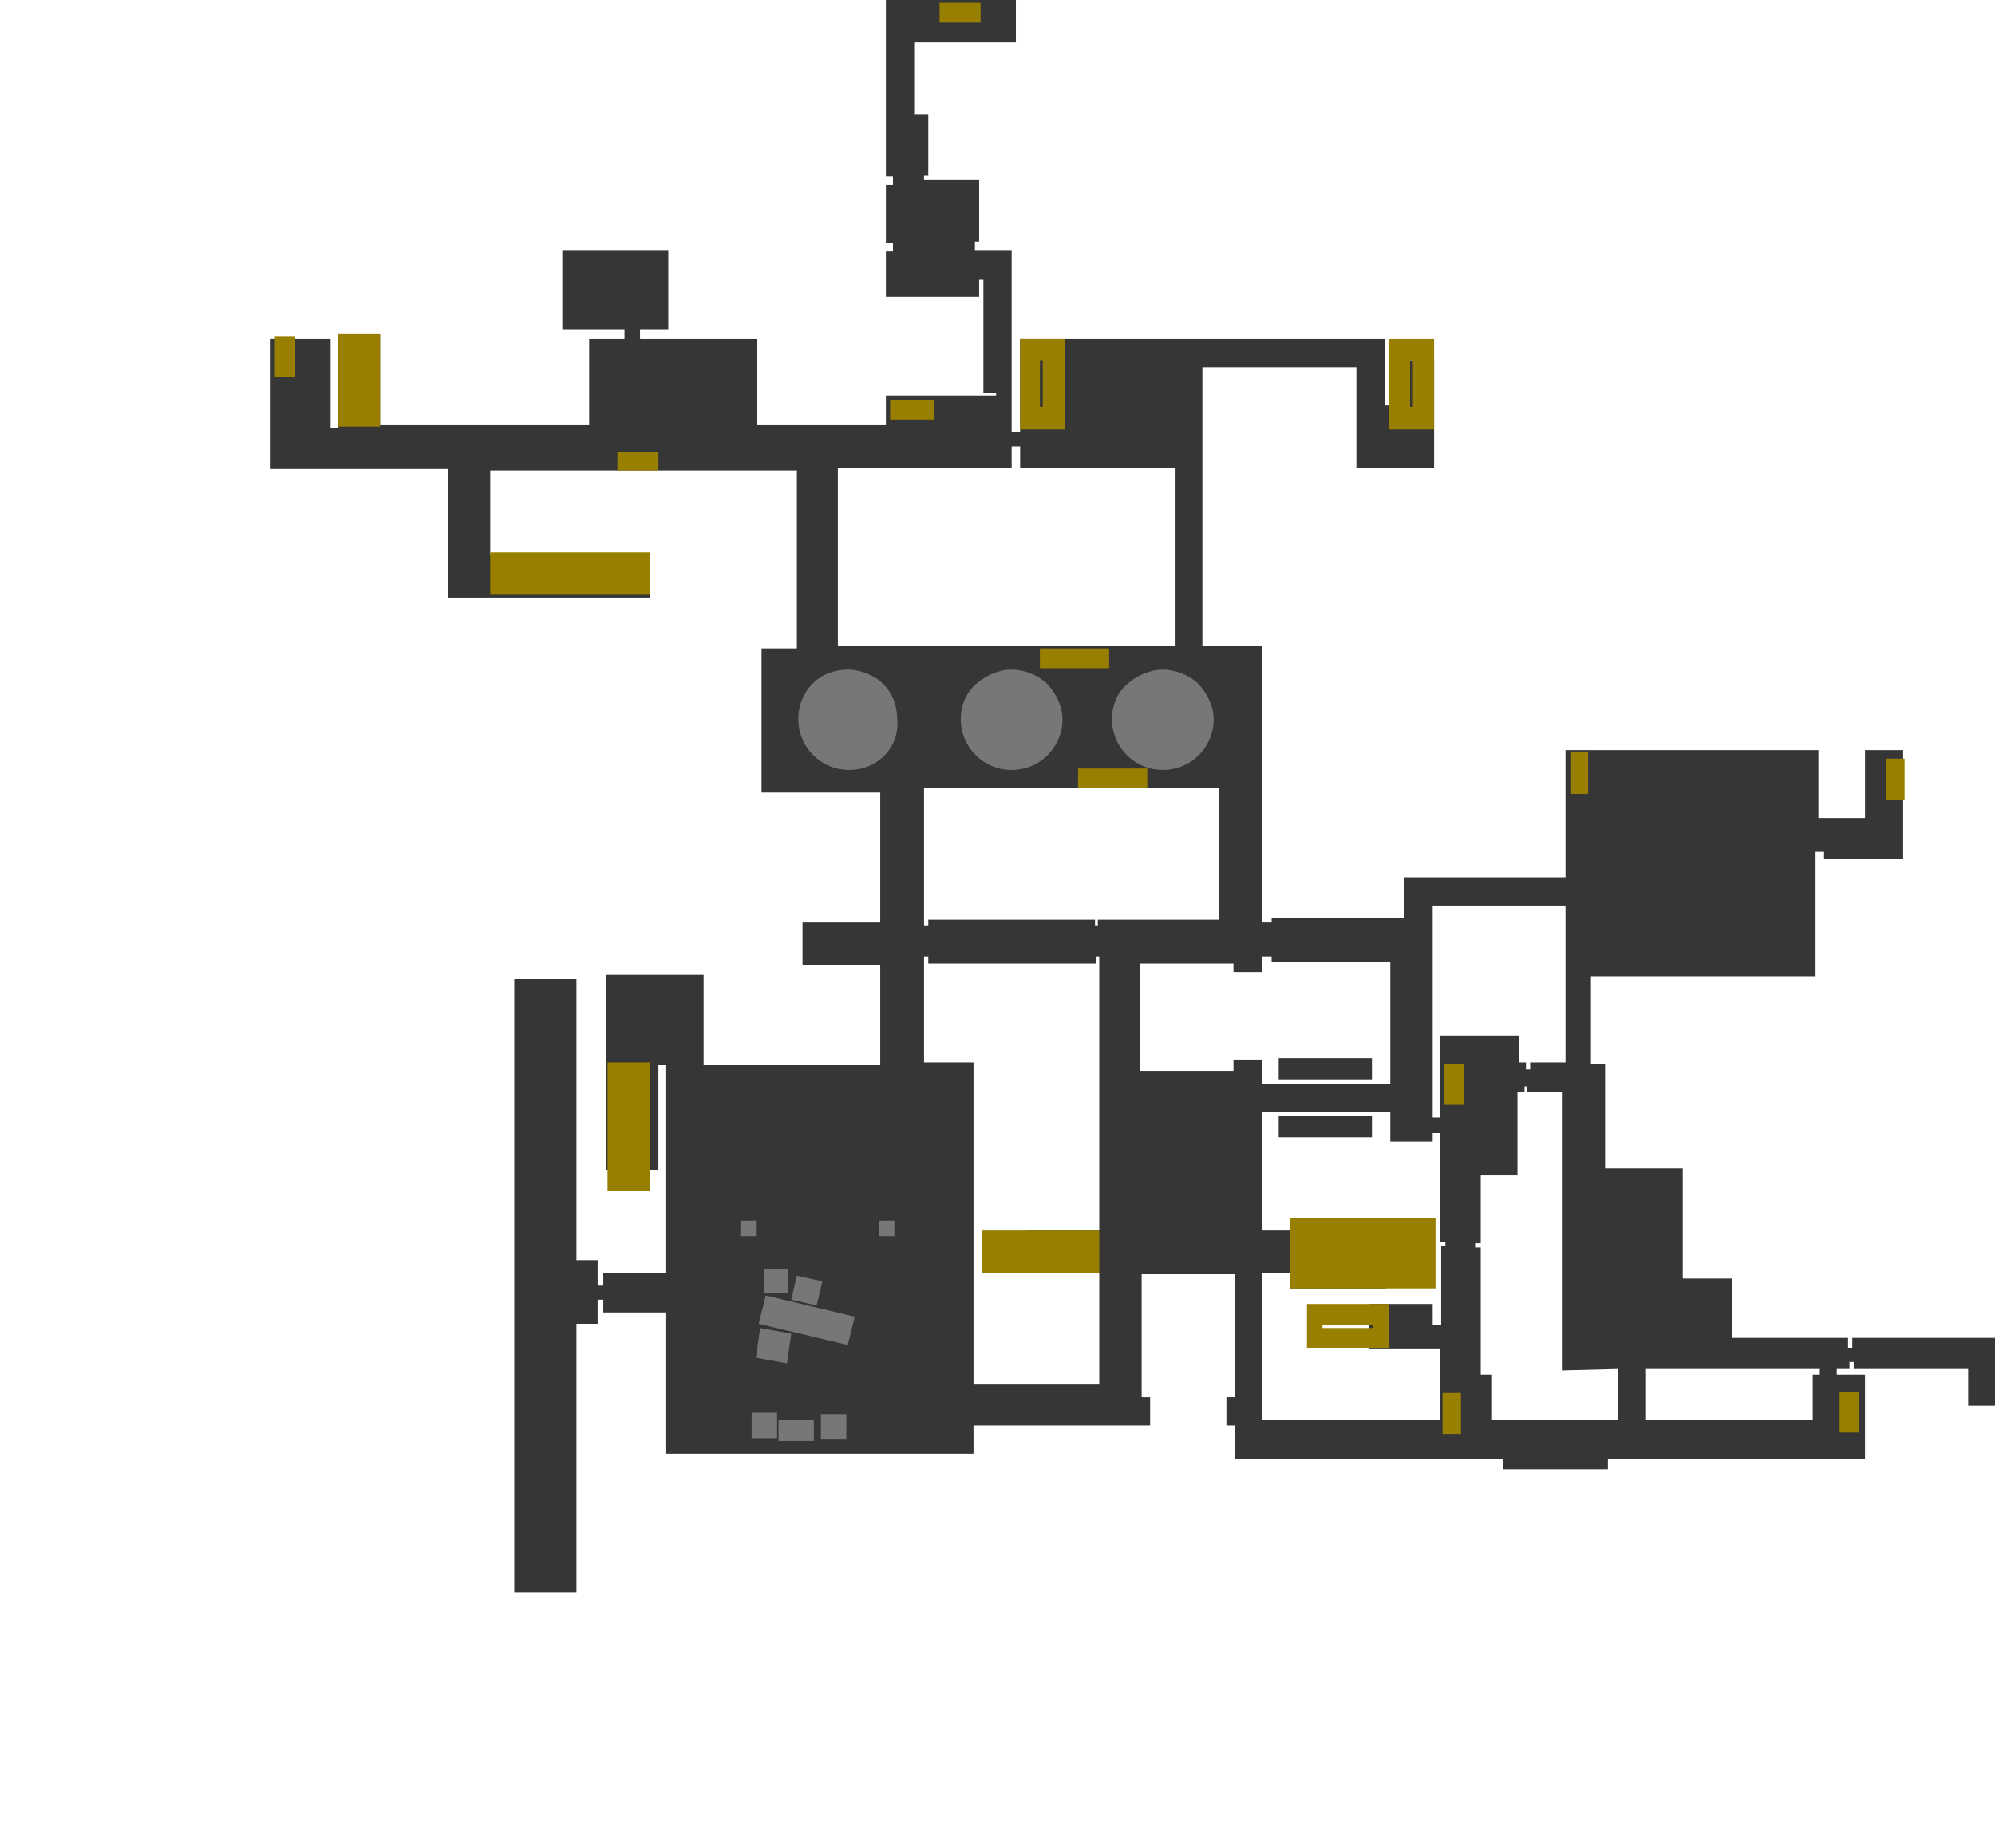
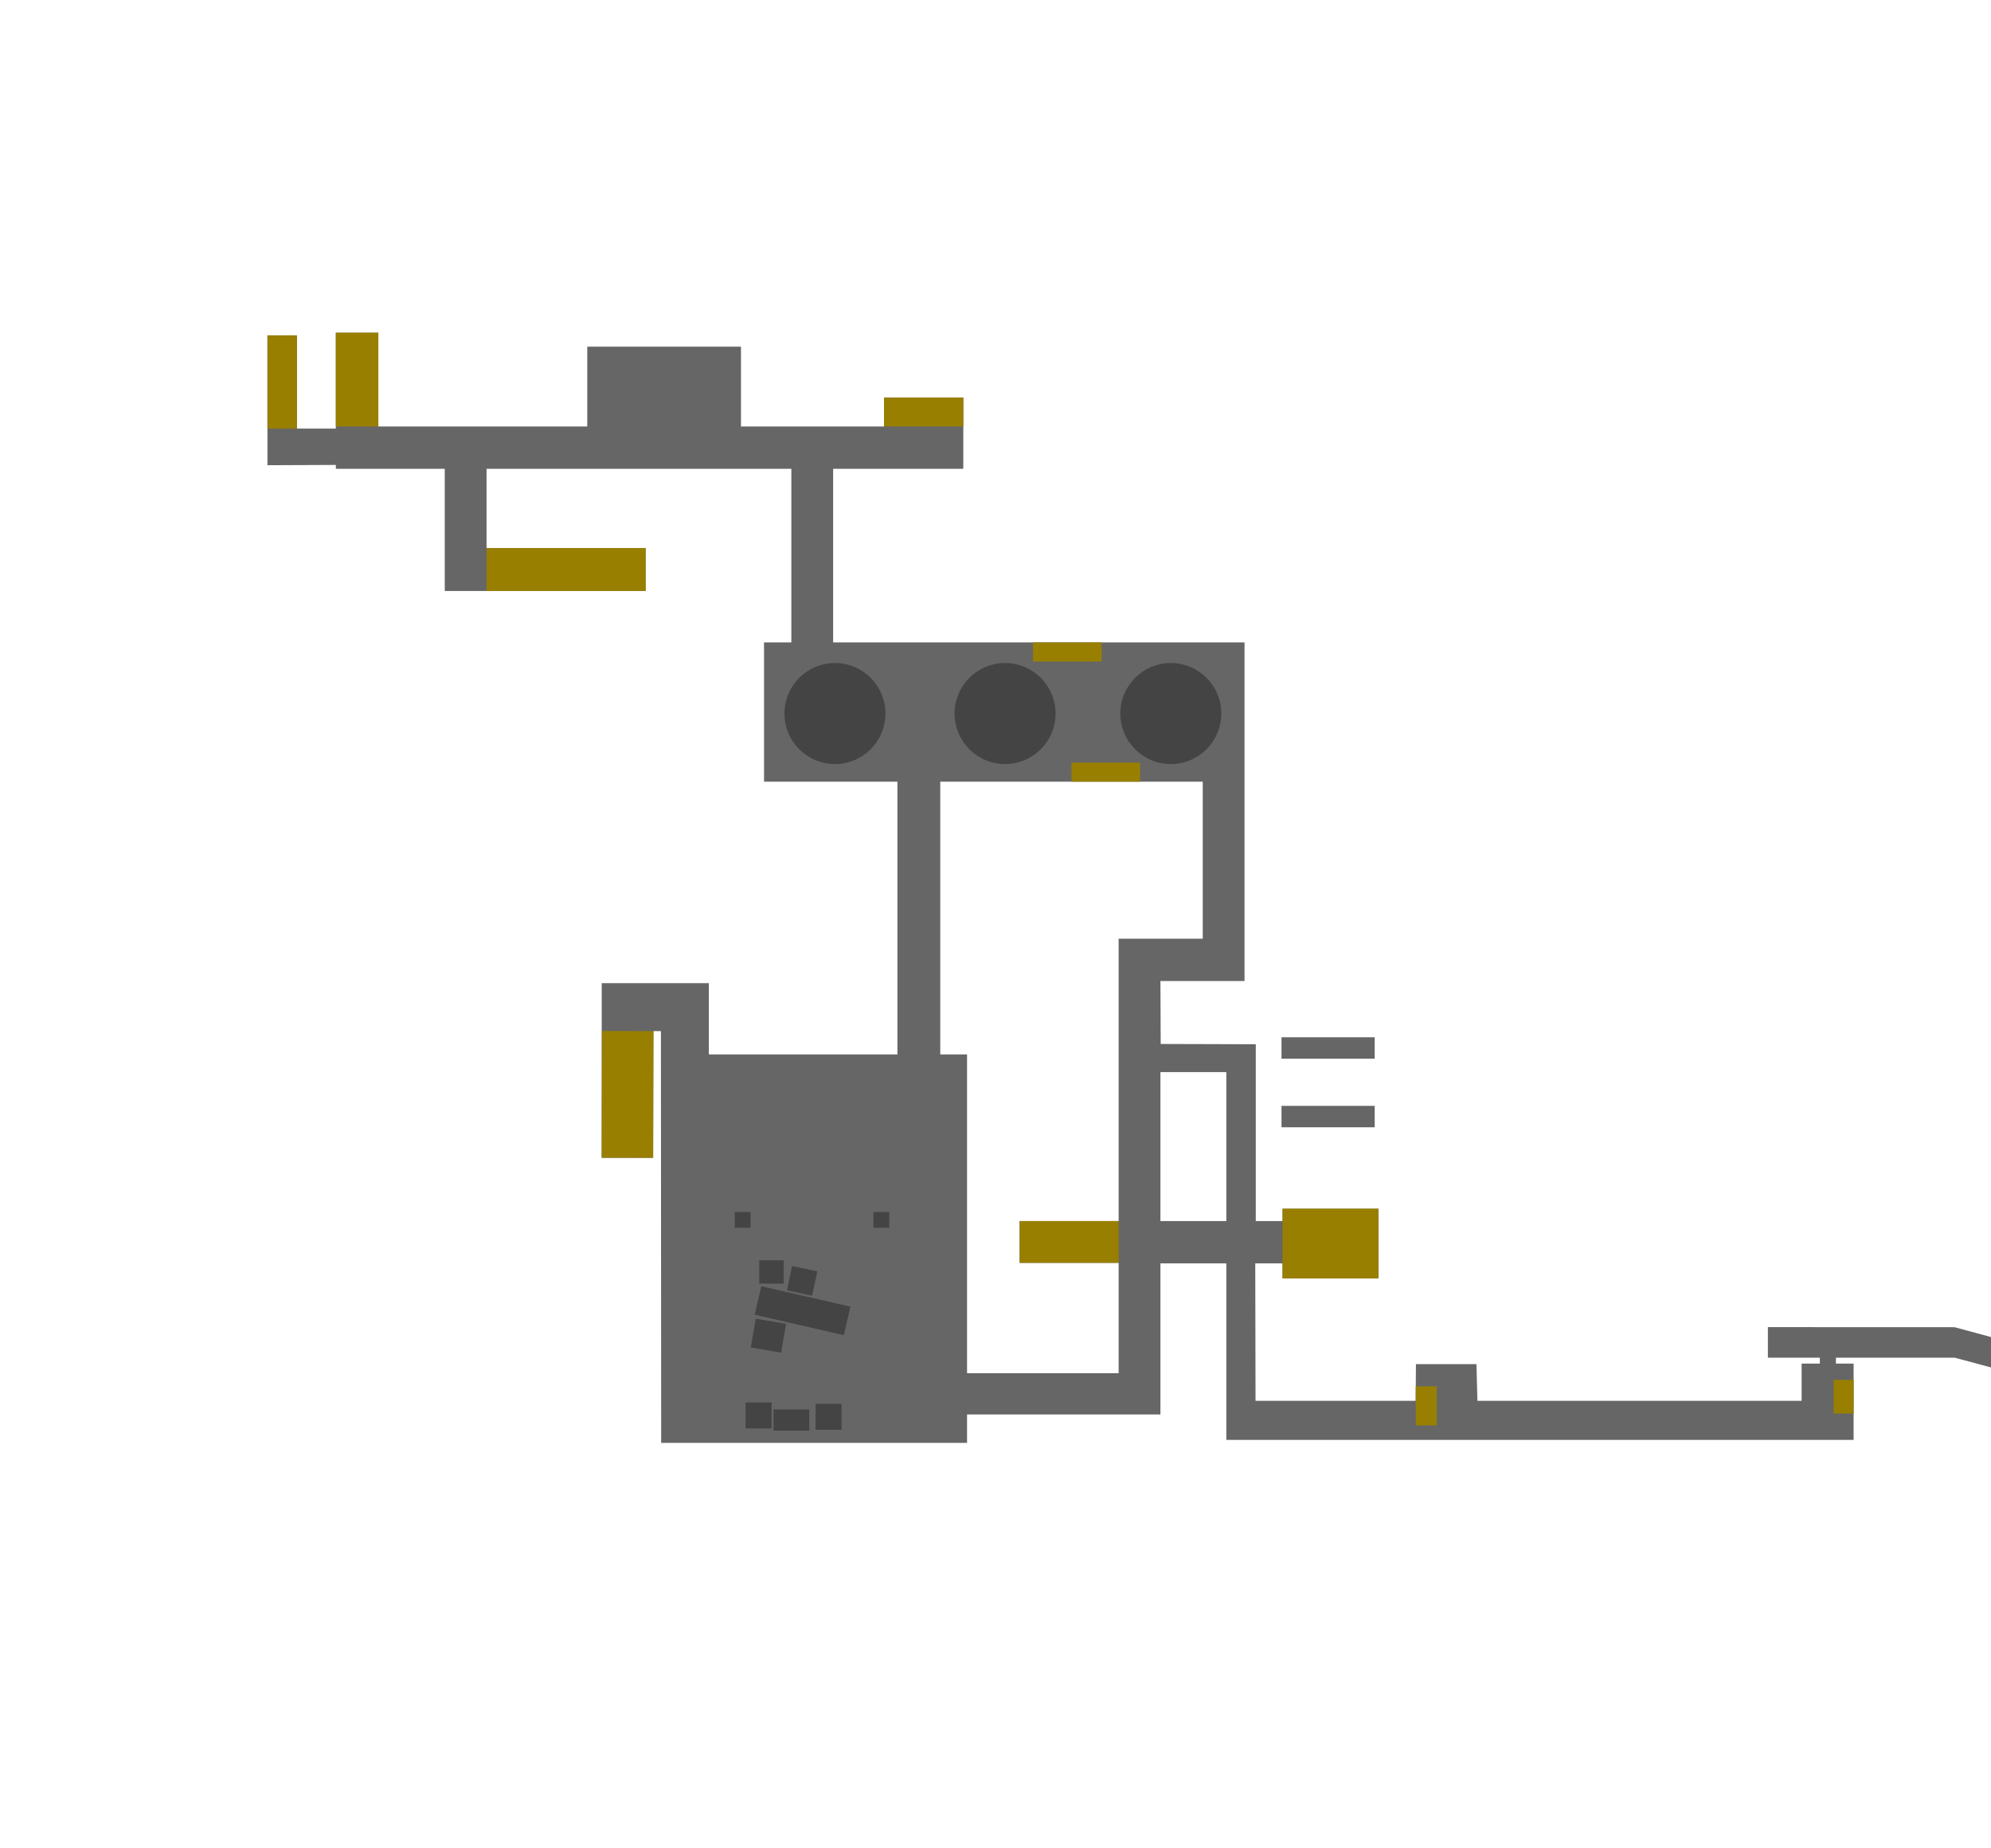
- <svg xmlns="http://www.w3.org/2000/svg" version="1.1" id="Discord.gg-_x40_marazm" x="0px" y="0px" viewBox="0 0 141.2 130.8" style="enable-background:new 0 0 141.2 130.8;" xml:space="preserve">
-   <style type="text/css">
- 	.st0{fill:#363636;}
- 	.st1{fill:#987F00;}
- 	.st2{fill:#777777;}
- </style>
-   <g id="Basement">
-     <g id="Floor-b">
-       <path class="st0" d="M97.1,79v1.5h-6.6V79H97.1z" />
-       <path class="st0" d="M97.1,74.9v1.5h-6.6v-1.5H97.1z" />
-       <path class="st0" d="M141.2,94.7h-10.1v0.7h-0.3v-0.7h-8.2v-4.2h-3.5v-7.8h-5.5v-7.4h-1v-6.2h15.9v-8.8h0.6v0.5h5.6v-7.7H132v4.8    h-3.3v-4.8h-17.9v9H99.4v2.9H90v0.3h-0.7V45.7h-4.2V26H96v7.1h5.5v-7.6h-1.7v3.2H98V24H72.2v6.6h-0.6V17.7H69v-0.6h0.3v-4.4h-3.9    v-0.3h0.3V8.1h-1V3h7.2V0h-9.2v12.5h0.5v0.6h-0.5v4.1h0.5v0.6h-0.5V21h6.6v-1.2h0.3v8h0.9V28h-7.8v2.1h-9.1V24l-8.3,0v-0.7h2v-5.6    h-7.5v5.6h4.4V24h-2.5l0,6.1l-14.8,0l0-6.4h-3l0,6.6h-0.5V24h-4.3v9.2h12.6v9.1H46v-3H34.7v-6h21.7v12.6h-2.5v10.2h8.4v9.2h-5.5v3    h5.5v7.1H49.8v-6.4h-6.9v13.8h3.7l0-7.4h0.5l0,14.7h-4.4v0.9h-0.4v-1.8h-1.5V69.3h-4.4v43.4h4.4v-19h1.5V92h0.4v0.9h4.4v10h21.8    v-2h12.5v-2h-0.6v-8.7h6.6v8.7h-0.6v2h0.6v2.4h19v0.7h7.4v-0.7H132v-6H130v-0.4h0.9v-0.5h0.3v0.5h8.1v2.6h2L141.2,94.7L141.2,94.7    z M128.8,96.9v0.4h-0.5v3.2h-11.8v-3.6H128.8L128.8,96.9z M114.5,96.9v3.6h-8.9v-3.2h-0.8v-9h-0.4v-0.3h0.4v-4.8h2.6v-5.9h0.5    v-0.4h0.2v0.4h2.5v19.7L114.5,96.9L114.5,96.9z M110.8,64.1v11.1h-2.5v0.5H108v-0.5h-0.5v-1.9h-5.6v5.8h-0.5v-15    C101.4,64.1,110.8,64.1,110.8,64.1z M102.3,87.9v0.3h-0.3v5.6h-0.6v-1.5h-4.5v3.2h5v5H89.3V90.1h2v1.1h6.8v-5h-6.8v0.9h-2v-8.4    h9.1v2.1h3v-0.6h0.5v7.7L102.3,87.9L102.3,87.9z M98.4,68.1v8.6h-9.1V75h-2v0.8l-6.6,0v-7.6h6.6v0.6h2v-1.1H90v0.4L98.4,68.1    L98.4,68.1z M86.3,55.9v9.2h-8.6v0.4h-0.2v-0.4H65.7v0.4h-0.3v-9.7H86.3L86.3,55.9z M83.2,33.1v12.6H59.3V33.1l12.3,0v-1.5h0.6    v1.5L83.2,33.1L83.2,33.1z M77.8,67.7v19.4h-5.2v3h5.2v7.9h-8.9V75.2h-3.5v-7.5h0.3v0.5h11.9v-0.5H77.8L77.8,67.7z" />
-     </g>
-     <g id="Stairs-b">
-       <g id="Connector-Ground_Floor">
-         <path id="stair-1" class="st1" d="M45.9,39.1H34.7v3h11.3V39.1z" />
-         <path id="stair-2" class="st1" d="M26.9,30.2v-6.6h-3v6.6H26.9z" />
-         <path id="stair-3" class="st1" d="M20.9,23.8v2.9h-1.5v-2.9H20.9z" />
-         <path id="stair-4" class="st1" d="M66.1,28.3H63v1.4h3.1V28.3z" />
-         <path id="stair-7" class="st1" d="M46,75.2l0,9.1h-3l0-9.1L46,75.2L46,75.2z" />
-         <path id="stair-8" class="st1" d="M77.8,87.1h-8.3v3h8.3V87.1z" />
-         <path id="stair-220" class="st1" d="M91.3,86.2h10.3v5H91.3V86.2z" />
-         <path id="stair-221" class="st1" d="M102.1,98.6v2.9h1.3v-2.9H102.1z" />
-         <path id="stair-222" class="st1" d="M131.6,98.5h-1.4v2.9h1.4V98.5z" />
-         <path id="stair-223" class="st1" d="M78.5,45.9v1.4h-4.9v-1.4H78.5z" />
-         <path id="stair-224" class="st1" d="M81.2,54.4v1.4h-4.9v-1.4H81.2z" />
-         <path id="stair-136" class="st1" d="M134.8,53.7v2.9h-1.3v-2.9H134.8z" />
-         <path id="stair-140" class="st1" d="M46.6,33.3v-1.3h-2.9v1.3H46.6z" />
-         <path id="stair-128" class="st1" d="M75.4,30.3V24h-3.2v6.4H75.4z M73.8,28.8h-0.2v-3.3h0.2V28.8z" />
-         <path id="stair-127" class="st1" d="M101.5,30.3V24h-3.2v6.4H101.5z M100,28.8h-0.2v-3.3h0.2V28.8z" />
-         <path id="stair-138" class="st1" d="M111.2,53.2v3h1.2v-3H111.2z" />
-         <path id="stair-139" class="st1" d="M103.6,78.2v-2.9h-1.4v2.9H103.6z" />
-         <path id="stair-134" class="st1" d="M98.3,92.3h-5.8v3.1h5.8V92.3z M97.2,93.8V94h-3.6v-0.2H97.2z" />
-         <path id="stair-143" class="st1" d="M66.5,0.2h2.9v1.4h-2.9V0.2z" />
+ <svg xmlns="http://www.w3.org/2000/svg" width="141.8" height="131.571">
+   <g transform="rotate(90 70.9 70.9)">
+     <g id="Basement" class="shadow">
+       <g id="Floor-b" fill="#666">
+         <path d="M78.745 43.893h1.525v6.638h-1.525ZM73.861 43.893h1.526v6.638h-1.526Z" />
+         <path d="M23.883 120.654h6.638v-2.773h-6.829v-3.026h6.676v-14.88h-5.684V89.027h5.685V78.84h-2.06v-5.647h5.074v9.271h12.36v-29.3h24.112v5.99l4.483-.02.02-6.771h12.589v-1.908h-.877v-6.829h4.96v6.83h-1.07V52.4l9.787-.02V40.976l-2.614-.02v-4.31l2.614-.068v-23.09h-2.651v-1.298h-.42v3.701H94.5l.005-13.296L95.207 0h2.164l-.695 2.592v8.453h.42v-1.26h5.436v44.676h-12.57v4.693h10.758v13.772h2.022v21.785l-29.32.019v.534l9.024.02v3.662H70.008v-7.63h5.074v-13.43H55.663v9.5h-9.92V85.44h-12.36v21.708h5.646v-11.33h3.052v14.306h-8.698v7.757h-.277l.021 4.871h-9.244Zm51.2-47.728h22.699V62.13h-7.86v7.05h-2.975v-7.05H66.841v-5.99H55.663v18.694h19.42Zm11.864-18.465H76.341v4.693h10.606Z" />
      </g>
-     </g>
-     <g id="Wall-b">
-       <path class="st2" d="M60.1,54.5c-2,0-3.6-1.6-3.6-3.6c0-1,0.4-1.9,1-2.5c0.7-0.7,1.6-1,2.5-1s1.9,0.4,2.5,1c0.7,0.7,1,1.6,1,2.5    C63.7,52.9,62.1,54.5,60.1,54.5L60.1,54.5L60.1,54.5z" />
-       <path class="st2" d="M82.3,54.5c-2,0-3.6-1.6-3.6-3.6c0-1,0.4-1.9,1.1-2.5s1.6-1,2.5-1s1.9,0.4,2.5,1s1.1,1.6,1.1,2.5    C85.9,52.9,84.3,54.5,82.3,54.5L82.3,54.5L82.3,54.5z" />
-       <path class="st2" d="M71.6,54.5c-2,0-3.6-1.6-3.6-3.6c0-1,0.4-1.9,1.1-2.5s1.6-1,2.5-1s1.9,0.4,2.5,1s1.1,1.6,1.1,2.5    C75.2,52.9,73.6,54.5,71.6,54.5L71.6,54.5L71.6,54.5z" />
-       <path class="st2" d="M54.2,91.7l6.3,1.5l-0.5,2l-6.3-1.5L54.2,91.7z" />
-       <path class="st2" d="M53.8,94l2.2,0.4l-0.3,2.1l-2.2-0.4L53.8,94z" />
-       <path class="st2" d="M55.8,89.8v1.7h-1.7v-1.7H55.8z" />
-       <path class="st2" d="M56.4,90.3l1.8,0.4l-0.4,1.7L56,92L56.4,90.3z" />
-       <path class="st2" d="M53.5,86.4v1.1h-1.1v-1.1H53.5z" />
-       <path class="st2" d="M63.3,86.4v1.1h-1.1v-1.1H63.3z" />
-       <path class="st2" d="M59.9,100.1v1.8h-1.8v-1.8H59.9z" />
-       <path class="st2" d="M57.6,100.5v1.5h-2.5v-1.5H57.6z" />
-       <path class="st2" d="M55,100v1.8h-1.8V100H55z" />
+       <g id="Stairs-b" fill="#987f00">
+         <g id="Connector-Ground_Floor">
+           <path id="stair-1" d="M39.03 95.817v11.331h3.051v-11.33Z" />
+           <path id="stair-2" d="M30.369 114.855h-6.677v3.026h6.677Z" />
+           <path id="stair-3" d="M23.883 120.654h6.638v2.098h-6.638Z" />
+           <path id="stair-4" d="M28.308 73.193v5.647h2.06v-5.647Z" />
+           <path id="stair-7" d="m73.423 95.264 9.023.02-.008 3.662-9.023-.02Z" />
+           <path id="stair-8" d="M86.947 62.13v7.05h2.976v-7.05Z" />
+           <path id="stair-220" d="M86.07 50.455v-6.829h4.96v6.83Z" />
+           <path id="stair-221" d="M98.714 40.967h2.787v-1.492h-2.787Z" />
+           <path id="stair-222" d="M98.251 9.786v1.423h2.404V9.786Z" />
+           <path id="stair-223" d="M45.743 63.342h1.363v4.885h-1.363Z" />
+           <path id="stair-224" d="M54.3 60.601h1.363v4.886H54.3Z" />
+         </g>
+       </g>
+       <g id="Wall-b" fill="#444">
+         <path d="M54.406 82.335a3.596 3.596 0 1 1-7.193 0 3.596 3.596 0 0 1 7.193 0ZM54.406 58.413a3.596 3.596 0 1 1-7.193 0 3.596 3.596 0 0 1 7.193 0ZM54.406 70.218a3.596 3.596 0 1 1-7.193 0 3.596 3.596 0 0 1 7.193 0ZM91.586 87.582l1.457-6.348 2.03.466-1.456 6.348ZM93.896 87.978l.37-2.16 2.054.352-.37 2.16ZM89.741 85.982h1.667v1.744H89.74ZM90.147 85.385l.382-1.796 1.736.369-.382 1.796ZM86.3 88.344h1.126v1.126H86.3ZM86.3 78.466h1.126v1.127H86.3ZM99.958 81.861h1.852v1.852h-1.852ZM100.359 84.161h1.513v2.547h-1.513ZM99.866 86.847h1.852v1.852h-1.852Z" />
+       </g>
    </g>
  </g>
</svg>
